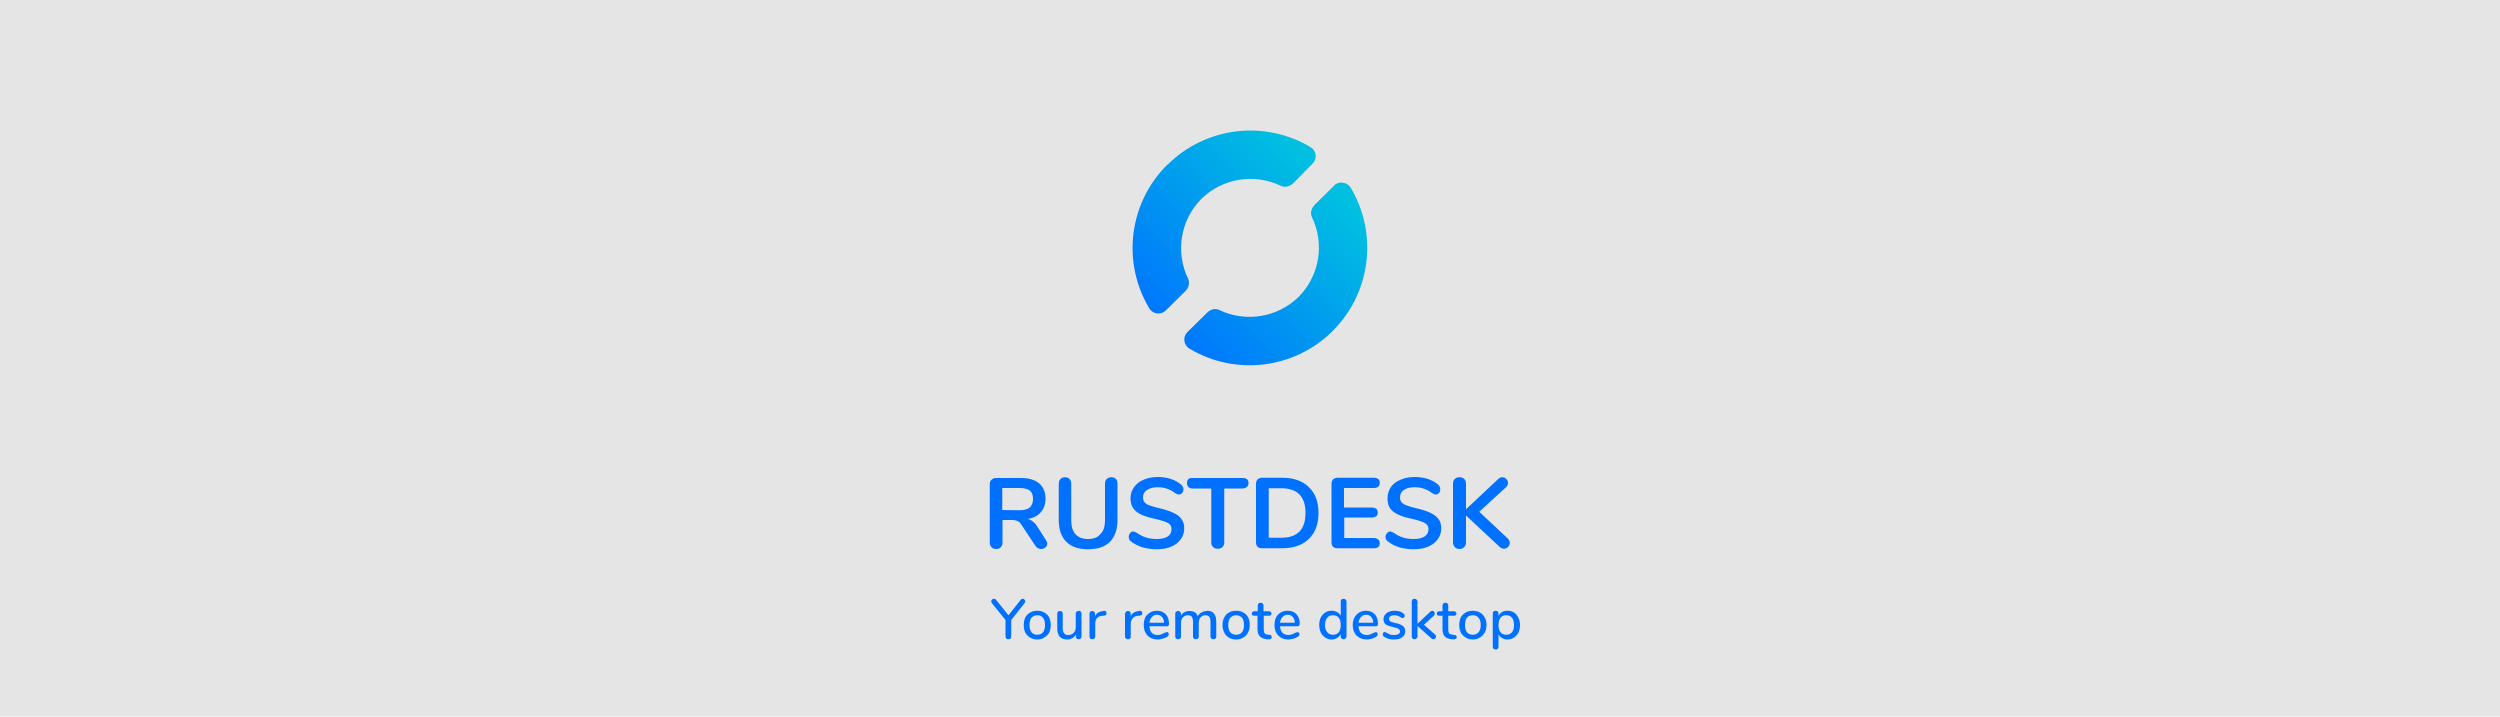
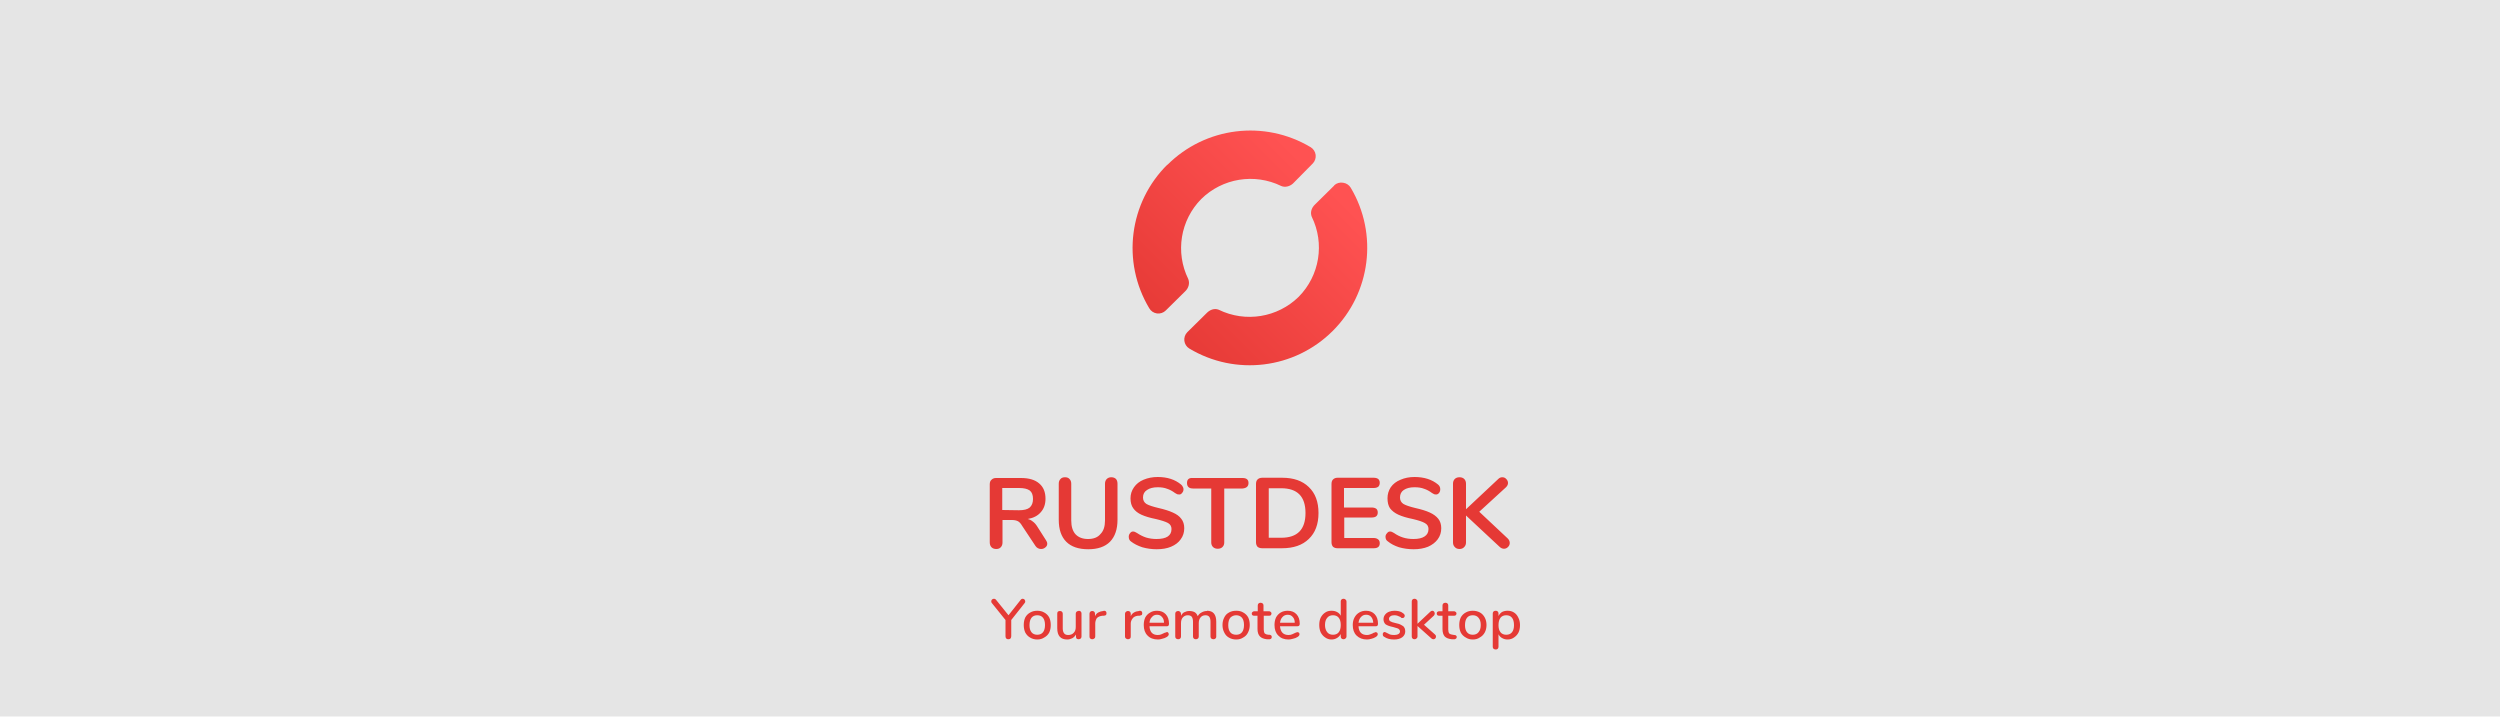
<svg xmlns="http://www.w3.org/2000/svg" xmlns:xlink="http://www.w3.org/1999/xlink" xml:space="preserve" width="1000" height="286.6" style="clip-rule:evenodd;fill-rule:evenodd;stroke-linejoin:round;stroke-miterlimit:1.414">
  <path d="M0 0h1000v286.6H0z" style="opacity:1;fill:#e5e5e5;fill-opacity:1;fill-rule:evenodd;stroke:none;stroke-width:.143px;stroke-linecap:butt;stroke-linejoin:miter;stroke-miterlimit:4;stroke-dasharray:none;stroke-dashoffset:0;stroke-opacity:1;marker:none" />
  <defs>
    <linearGradient xlink:href="#a" id="c" x1=".1" x2=".8" y1=".9" y2=".2" gradientTransform="matrix(94.00173 0 0 93.99768 453 52.2)" gradientUnits="userSpaceOnUse" />
    <linearGradient id="a" x1=".1" x2=".8" y1=".9" y2=".2" gradientTransform="matrix(26.301 0 0 26.331 90.7 911.8)" gradientUnits="userSpaceOnUse">
-       <stop offset="0" stop-color="#004ba6" style="stop-color:#0071ff;stop-opacity:1" />
-       <stop offset="1" stop-color="#00bfe1" style="stop-color:#00bfe1;stop-opacity:1" />
+       <stop offset="0" stop-color="#B71C1C" style="stop-color:#E53935;stop-opacity:1" />
+       <stop offset="1" stop-color="#FF5252" style="stop-color:#FF5252;stop-opacity:1" />
    </linearGradient>
    <path id="b" d="M412.8 154.2h247V204h-247z" />
  </defs>
  <g style="clip-rule:evenodd;fill-rule:evenodd;stroke-linejoin:round;stroke-miterlimit:1.414">
-     <g style="font-size:40px;line-height:1.25;white-space:pre;shape-inside:url(#b);fill:#0071ff" transform="translate(-20 28.7)">
+     <g style="font-size:40px;line-height:1.25;white-space:pre;shape-inside:url(#b);fill:#E53935" transform="translate(-20 28.7)">
      <path d="M438.4 187.4q.5.7.5 1.4 0 .9-.8 1.5-.7.6-1.7.6-.6 0-1.2-.3t-1-.9l-5.3-8q-.8-1.4-1.7-1.9-1-.5-2.4-.5H421v9q0 1.2-.7 1.9-.6.7-1.8.7-1.2 0-1.9-.7t-.7-2V165q0-1.2.7-1.8.7-.7 1.8-.7h10q4.8 0 7.3 2.2 2.5 2.1 2.5 6.1 0 3.3-1.9 5.4-1.8 2.1-5.2 2.7 1.2.3 2 1 1 .7 1.8 2zm-10.8-12q3 0 4.3-1.1 1.3-1.2 1.3-3.4 0-2.4-1.3-3.4-1.4-1-4.3-1h-6.7v8.8zm27.7 15.6q-5.8 0-8.8-3-3-3-3-8.8v-14.4q0-1.2.7-1.9.6-.7 1.8-.7 1.2 0 1.8.7.7.7.7 1.9v14.7q0 3.6 1.7 5.5 1.8 1.9 5 1.9 3.4 0 5-2 1.8-1.8 1.8-5.4v-14.7q0-1.2.7-1.9t1.8-.7q1.2 0 1.9.7.6.7.6 1.9v14.4q0 5.7-3 8.8-3 3-8.7 3zm27.4 0q-3 0-5.8-.8-2.7-.9-4.5-2.3-.9-.6-.9-1.9 0-.8.5-1.4.5-.7 1.2-.7t1.6.6q1.8 1.2 3.6 1.8 2 .6 4.2.6 3 0 4.5-1t1.5-3q0-1.6-1.4-2.4-1.5-.8-4.9-1.6-3.5-.7-5.7-1.7t-3.3-2.6q-1.1-1.5-1.1-4 0-2.4 1.4-4.4 1.4-2 3.8-3 2.6-1.1 5.7-1.1 5.7 0 9.3 3 .5.4.7.9.3.4.3 1 0 .9-.6 1.5-.4.6-1.1.6l-.8-.1-.9-.5q-1.6-1.2-3.2-1.7-1.5-.6-3.7-.6-2.7 0-4.3 1.1-1.6 1-1.6 3 0 1.7 1.4 2.6 1.4.8 4.8 1.6 3.5.8 5.7 1.8 2.3 1 3.4 2.5 1.2 1.5 1.2 3.8 0 2.5-1.4 4.4-1.3 1.9-3.9 3-2.4 1-5.7 1zm24.4-.2q-1.2 0-1.9-.7t-.7-1.8v-21.6h-7.3q-2.4 0-2.4-2.2t2.4-2H517q2.4 0 2.4 2t-2.4 2.2h-7.3v21.6q0 1.1-.7 1.8t-1.9.7zm17.8-.2q-1.2 0-1.9-.6-.6-.7-.6-1.8v-23.3q0-1.2.6-1.8.7-.7 1.9-.7h8q6.8 0 10.6 3.7 3.9 3.7 3.9 10.4t-3.9 10.4q-3.8 3.7-10.7 3.7zm7.6-4.2q9.7 0 9.7-9.9t-9.7-9.9h-5v19.8zm22.5 4.2q-1.1 0-1.8-.6-.6-.7-.6-1.8v-23.3q0-1.2.6-1.8.7-.7 1.8-.7h14.5q1.1 0 1.8.5.6.6.6 1.5 0 1-.6 1.6-.7.5-1.8.5h-11.9v7.8h11q1.2 0 1.9.5.6.5.6 1.5t-.6 1.5-1.8.5h-11v8.2h11.8q1.1 0 1.8.6.6.5.6 1.5t-.6 1.5-1.8.5zm30.5.4q-3.1 0-5.9-.8-2.7-.9-4.4-2.3-1-.6-1-1.9 0-.8.6-1.4.5-.7 1.2-.7t1.6.6q1.7 1.2 3.6 1.8 1.9.6 4.2.6 2.9 0 4.4-1 1.6-1 1.6-3 0-1.6-1.5-2.4-1.4-.8-4.8-1.6-3.5-.7-5.7-1.7t-3.4-2.6q-1-1.5-1-4 0-2.4 1.3-4.4 1.4-2 3.9-3 2.5-1.1 5.6-1.1 5.8 0 9.4 3 .5.4.7.9.2.4.2 1 0 .9-.5 1.5t-1.2.6l-.7-.1-.9-.5q-1.6-1.2-3.2-1.7-1.5-.6-3.8-.6-2.7 0-4.3 1.1-1.5 1-1.5 3 0 1.7 1.4 2.6 1.4.8 4.7 1.6 3.6.8 5.8 1.8 2.2 1 3.4 2.5 1.2 1.5 1.2 3.8 0 2.5-1.4 4.4-1.4 1.9-3.9 3-2.5 1-5.7 1zm37.6-4.3q.8.8.8 1.8 0 .9-.7 1.6-.7.7-1.6.7-1 0-1.9-.9l-13.3-12.4v10.8q0 1.1-.7 1.8-.7.8-1.9.8t-1.9-.8q-.7-.7-.7-1.8v-23.5q0-1.2.7-1.9t1.9-.7q1.2 0 1.9.7t.7 1.9V175l12.9-12.1q.7-.7 1.6-.7 1 0 1.6.7.7.7.7 1.6t-.8 1.7l-10.7 9.8z" aria-label="RUSTDESK" style="font-weight:700;font-family:Nunito;-inkscape-font-specification:&quot;Nunito Bold&quot;" />
    </g>
-     <g style="font-size:22.667px;line-height:1.25;fill:#0071ff">
+     <g style="font-size:22.667px;line-height:1.25;fill:#E53935">
      <path d="M390.8 212.4q.3-.4.7-.4.5 0 .8.3.3.4.3.8t-.3.7l-5.3 6.7v6.5q0 .6-.4 1-.3.2-.8.2t-.8-.3q-.3-.3-.3-.9v-6.5l-5.4-6.7q-.3-.3-.3-.7 0-.5.3-.8.4-.3.8-.3.5 0 .8.4l5 6.2zm6.6 15.9q-1.6 0-2.9-.8-1.2-.7-1.9-2-.6-1.3-.6-3t.6-3q.7-1.3 2-2 1.2-.7 2.8-.7t2.8.7q1.3.7 2 2 .6 1.3.6 3t-.6 3q-.7 1.3-2 2-1.2.8-2.8.8zm0-1.9q1.5 0 2.3-1 .8-1 .8-2.9t-.8-2.9q-.8-1-2.3-1t-2.3 1q-.8 1-.8 3 0 1.8.8 2.8.8 1 2.3 1zm16.5-9.6q.6 0 .9.3.3.3.3.8v9.2q0 .5-.3.8-.4.3-.9.3t-.8-.3q-.2-.3-.2-.7v-.9q-.6 1-1.5 1.5-1 .5-2 .5-4 0-4-4.5V218q0-.5.2-.8.3-.3.9-.3.5 0 .8.3.3.3.3.8v5.9q0 1.3.6 2 .5.6 1.6.6 1.4 0 2.2-.9.8-.8.8-2.3V218q0-.5.3-.8.3-.3.8-.3zm10.2 0q1 0 1 1 0 .4-.2.7-.2.2-.9.3h-.6q-1.5.2-2.2 1-.6 1-.6 2.1v5.2q0 .6-.4.8-.3.3-.8.3t-.8-.3q-.3-.2-.3-.8V218q0-.5.3-.8.3-.3.8-.3t.8.3q.3.3.3.8v1q.4-1 1.3-1.5t2-.6zm14.3 0q1 0 1 1 0 .4-.2.7l-.9.3h-.7q-1.4.2-2 1-.8 1-.8 2.1v5.2q0 .6-.3.8-.3.3-.8.3t-.8-.3q-.4-.2-.4-.8V218q0-.5.4-.8.3-.3.8-.3t.8.3q.3.3.3.8v1q.4-1 1.3-1.5.8-.5 2-.6zm10.9 8.5q.3 0 .5.3.2.2.2.6 0 .6-.8 1.1-.8.5-1.8.7-.9.3-1.7.3-2.7 0-4.2-1.6-1.5-1.5-1.5-4.2 0-1.7.6-3 .7-1.3 2-2 1.1-.7 2.7-.7 2.2 0 3.5 1.4 1.3 1.4 1.3 3.8 0 1-.8 1h-7q.2 3.5 3.3 3.5.9 0 1.5-.3l1.3-.6.4-.1.5-.2zm-4-6.9q-1.3 0-2 .9-.9.8-1 2.3h5.8q0-1.5-.8-2.3-.7-.9-2-.9zm20-1.6q3.7 0 3.7 4.4v6q0 .4-.3.7-.3.3-.8.3t-.9-.3q-.3-.3-.3-.8v-5.9q0-1.3-.5-2-.5-.6-1.5-.6-1.3 0-2 .9-.7.8-.7 2.3v5.3q0 .5-.3.8-.4.3-.9.3t-.8-.3q-.3-.3-.3-.8v-5.9q0-1.3-.5-2-.5-.6-1.6-.6-1.2 0-2 .9-.7.8-.7 2.3v5.3q0 .5-.3.8-.3.3-.8.3t-.9-.3q-.3-.3-.3-.8V218q0-.5.3-.8.4-.3.9-.3.4 0 .7.3.4.3.4.8v.8q.5-1 1.3-1.4 1-.5 2-.5 1.3 0 2.2.5.8.5 1.2 1.6.5-1 1.5-1.5 1-.6 2.2-.6zm11.7 11.5q-1.7 0-3-.8-1.2-.7-1.8-2-.7-1.3-.7-3t.7-3q.6-1.3 1.9-2 1.2-.7 2.9-.7t2.8.7q1.3.7 2 2 .6 1.3.6 3t-.7 3q-.6 1.3-1.9 2-1.2.8-2.8.8zm0-1.9q1.5 0 2.3-1 .8-1 .8-2.9t-.8-2.9q-.9-1-2.3-1t-2.4 1q-.8 1-.8 3 0 1.8.8 2.8.8 1 2.4 1zm13.3 0q.5.1.7.3.2.2.2.6 0 .5-.3.7-.4.3-1 .2h-.7q-1.8-.2-2.7-1.1-1-1-1-3v-5.3h-1.3q-1 0-1-.9 0-.4.3-.6.3-.3.7-.3h1.4v-2.3q0-.5.3-.8.3-.3.8-.3t.9.3q.3.3.3.8v2.3h2.2q.5 0 .7.3.3.2.3.6 0 .4-.3.7-.2.2-.7.2H488v5.5q0 1 .4 1.6.5.4 1.4.5zm11.2-1q.4 0 .6.2.2.2.2.6 0 .6-.8 1.1-.8.5-1.8.7-1 .3-1.8.3-2.6 0-4.1-1.6-1.5-1.5-1.5-4.2 0-1.7.6-3 .7-1.3 1.9-2t2.8-.7q2.2 0 3.5 1.4 1.3 1.4 1.3 3.8 0 1-.9 1h-7q.3 3.5 3.4 3.5.9 0 1.5-.3l1.3-.6.3-.1.5-.2zm-3.9-7q-1.3 0-2.1.9-.8.8-1 2.3h5.9q0-1.5-.8-2.3-.7-.9-2-.9zm22.3-6.4q.5 0 .8.3.4.3.4.8v14q0 .5-.4.8-.3.3-.8.3t-.8-.3q-.3-.3-.3-.8v-1q-.5 1-1.5 1.6-1 .6-2.2.6-1.4 0-2.5-.8-1.1-.7-1.8-2-.6-1.3-.6-3 0-1.8.6-3 .7-1.3 1.8-2 1-.7 2.5-.7 1.3 0 2.2.5 1 .5 1.5 1.5V213q0-.4.3-.7.3-.3.8-.3zm-4.2 14.4q1.5 0 2.3-1 .8-1 .8-2.9t-.8-2.9q-.8-1-2.3-1t-2.3 1q-.9 1-.9 2.9 0 1.8.9 2.9.8 1 2.3 1zm17.2-1q.3 0 .5.2t.2.6q0 .6-.8 1.1-.8.5-1.7.7-1 .3-1.8.3-2.6 0-4.2-1.6-1.5-1.5-1.5-4.2 0-1.7.7-3t1.9-2q1.2-.7 2.7-.7 2.2 0 3.5 1.4 1.3 1.4 1.3 3.8 0 1-.8 1h-7q.2 3.5 3.4 3.5.8 0 1.4-.3.7-.2 1.3-.6l.4-.1.5-.2zm-4-7q-1.2 0-2 .9-.8.8-1 2.3h5.9q-.1-1.5-.8-2.3-.7-.9-2-.9zm11.2 9.9q-2.3 0-3.8-1-.4-.2-.6-.5l-.1-.6q0-.4.2-.6.2-.3.5-.3t1 .4l1.2.6q.7.2 1.7.2t1.7-.4q.6-.4.6-1 0-.5-.3-.8-.2-.3-.8-.5l-1.7-.5q-2-.4-3-1.1-.8-.8-.8-2 0-1 .6-1.8t1.6-1.2q1-.4 2.2-.4 1 0 1.8.2.9.2 1.5.7.8.5.8 1.1 0 .4-.3.7-.2.2-.5.2h-.4q-.2 0-.5-.4l-1.2-.5q-.5-.2-1.3-.2-1 0-1.5.4-.6.4-.6 1 0 .7.5 1 .6.4 2 .7 1.6.3 2.4.8.9.4 1.2 1 .4.6.4 1.5 0 1.5-1.2 2.4-1.2.9-3.3.9zm16.4-2q.4.3.4.8t-.3.8q-.3.3-.7.3-.5 0-.8-.3l-5.6-5v4.2q0 .5-.4.8-.3.3-.8.3t-.8-.3q-.3-.3-.3-.8v-14q0-.5.3-.8.3-.3.8-.3t.8.3q.4.3.4.8v8.9l5.1-4.8q.4-.4.8-.4t.7.3q.3.4.3.8t-.3.8l-4 3.7zm7.7.2q.5 0 .7.2.3.2.3.6 0 .5-.4.7-.3.3-1 .2h-.6q-1.9-.2-2.8-1.1-.9-1-.9-3v-5.3h-1.3q-1 0-1-.9 0-.4.2-.6.3-.3.8-.3h1.3v-2.3q0-.5.3-.8.3-.3.9-.3.5 0 .8.3.3.3.3.8v2.3h2.3q.4 0 .7.3.3.2.3.6 0 .4-.3.7-.3.2-.7.2h-2.3v5.5q0 1 .4 1.6.5.4 1.4.5zm7.4 1.8q-1.6 0-2.8-.8-1.3-.7-2-2-.6-1.3-.6-3t.6-3q.7-1.3 2-2 1.2-.7 2.8-.7t2.9.7q1.2.7 1.9 2t.7 3q0 1.7-.7 3t-2 2q-1.1.8-2.8.8zm0-1.9q1.5 0 2.3-1 .9-1 .9-2.9t-.9-2.9q-.8-1-2.3-1t-2.3 1q-.8 1-.8 3 0 1.8.8 2.8.8 1 2.3 1zm14-9.6q1.4 0 2.5.7t1.7 2q.7 1.3.7 3 0 1.8-.6 3t-1.8 2q-1.1.8-2.6.8-1.2 0-2.2-.6-.9-.5-1.4-1.5v5q0 .5-.3.8-.3.3-.8.3t-.9-.3q-.3-.3-.3-.8v-13.3q0-.5.3-.8.3-.3.9-.3.5 0 .8.3.3.3.3.8v1q.5-1 1.4-1.6 1-.5 2.2-.5zm-.6 9.6q1.5 0 2.3-1 .8-1 .8-2.8 0-2-.8-3t-2.3-1q-1.5 0-2.3 1-.8 1-.8 3 0 1.8.8 2.8.8 1 2.3 1z" aria-label="Your remote desktop" style="font-weight:600;font-family:Nunito;-inkscape-font-specification:&quot;Nunito Semi-Bold&quot;" transform="translate(17.5 27.5)" />
    </g>
  </g>
  <path fill="url(#b)" d="m533.7 74.2-7.7 7.6c-1.4 1.3-2 3.2-1.3 4.9a28 28 0 0 1-5.2 32 28.1 28.1 0 0 1-32 5.2c-1.7-.7-3.5 0-4.7 1.2l-7.9 7.8a4.2 4.2 0 0 0 .8 6.5 47 47 0 0 0 64.6-64.3 4.2 4.2 0 0 0-3-2 4.2 4.2 0 0 0-3.6 1zM467 65.8a46.9 46.9 0 0 0-7.3 57.5 4.2 4.2 0 0 0 6.6.9l7.7-7.6c1.4-1.3 2-3.2 1.3-5a28 28 0 0 1 5.2-32 28.1 28.1 0 0 1 32-5.2c1.6.7 3.5.1 4.7-1l7.9-8a4.2 4.2 0 0 0-.8-6.5 47 47 0 0 0-57.4 7.1z" style="isolation:isolate;fill:url(#c);stroke-width:.988" />
</svg>
